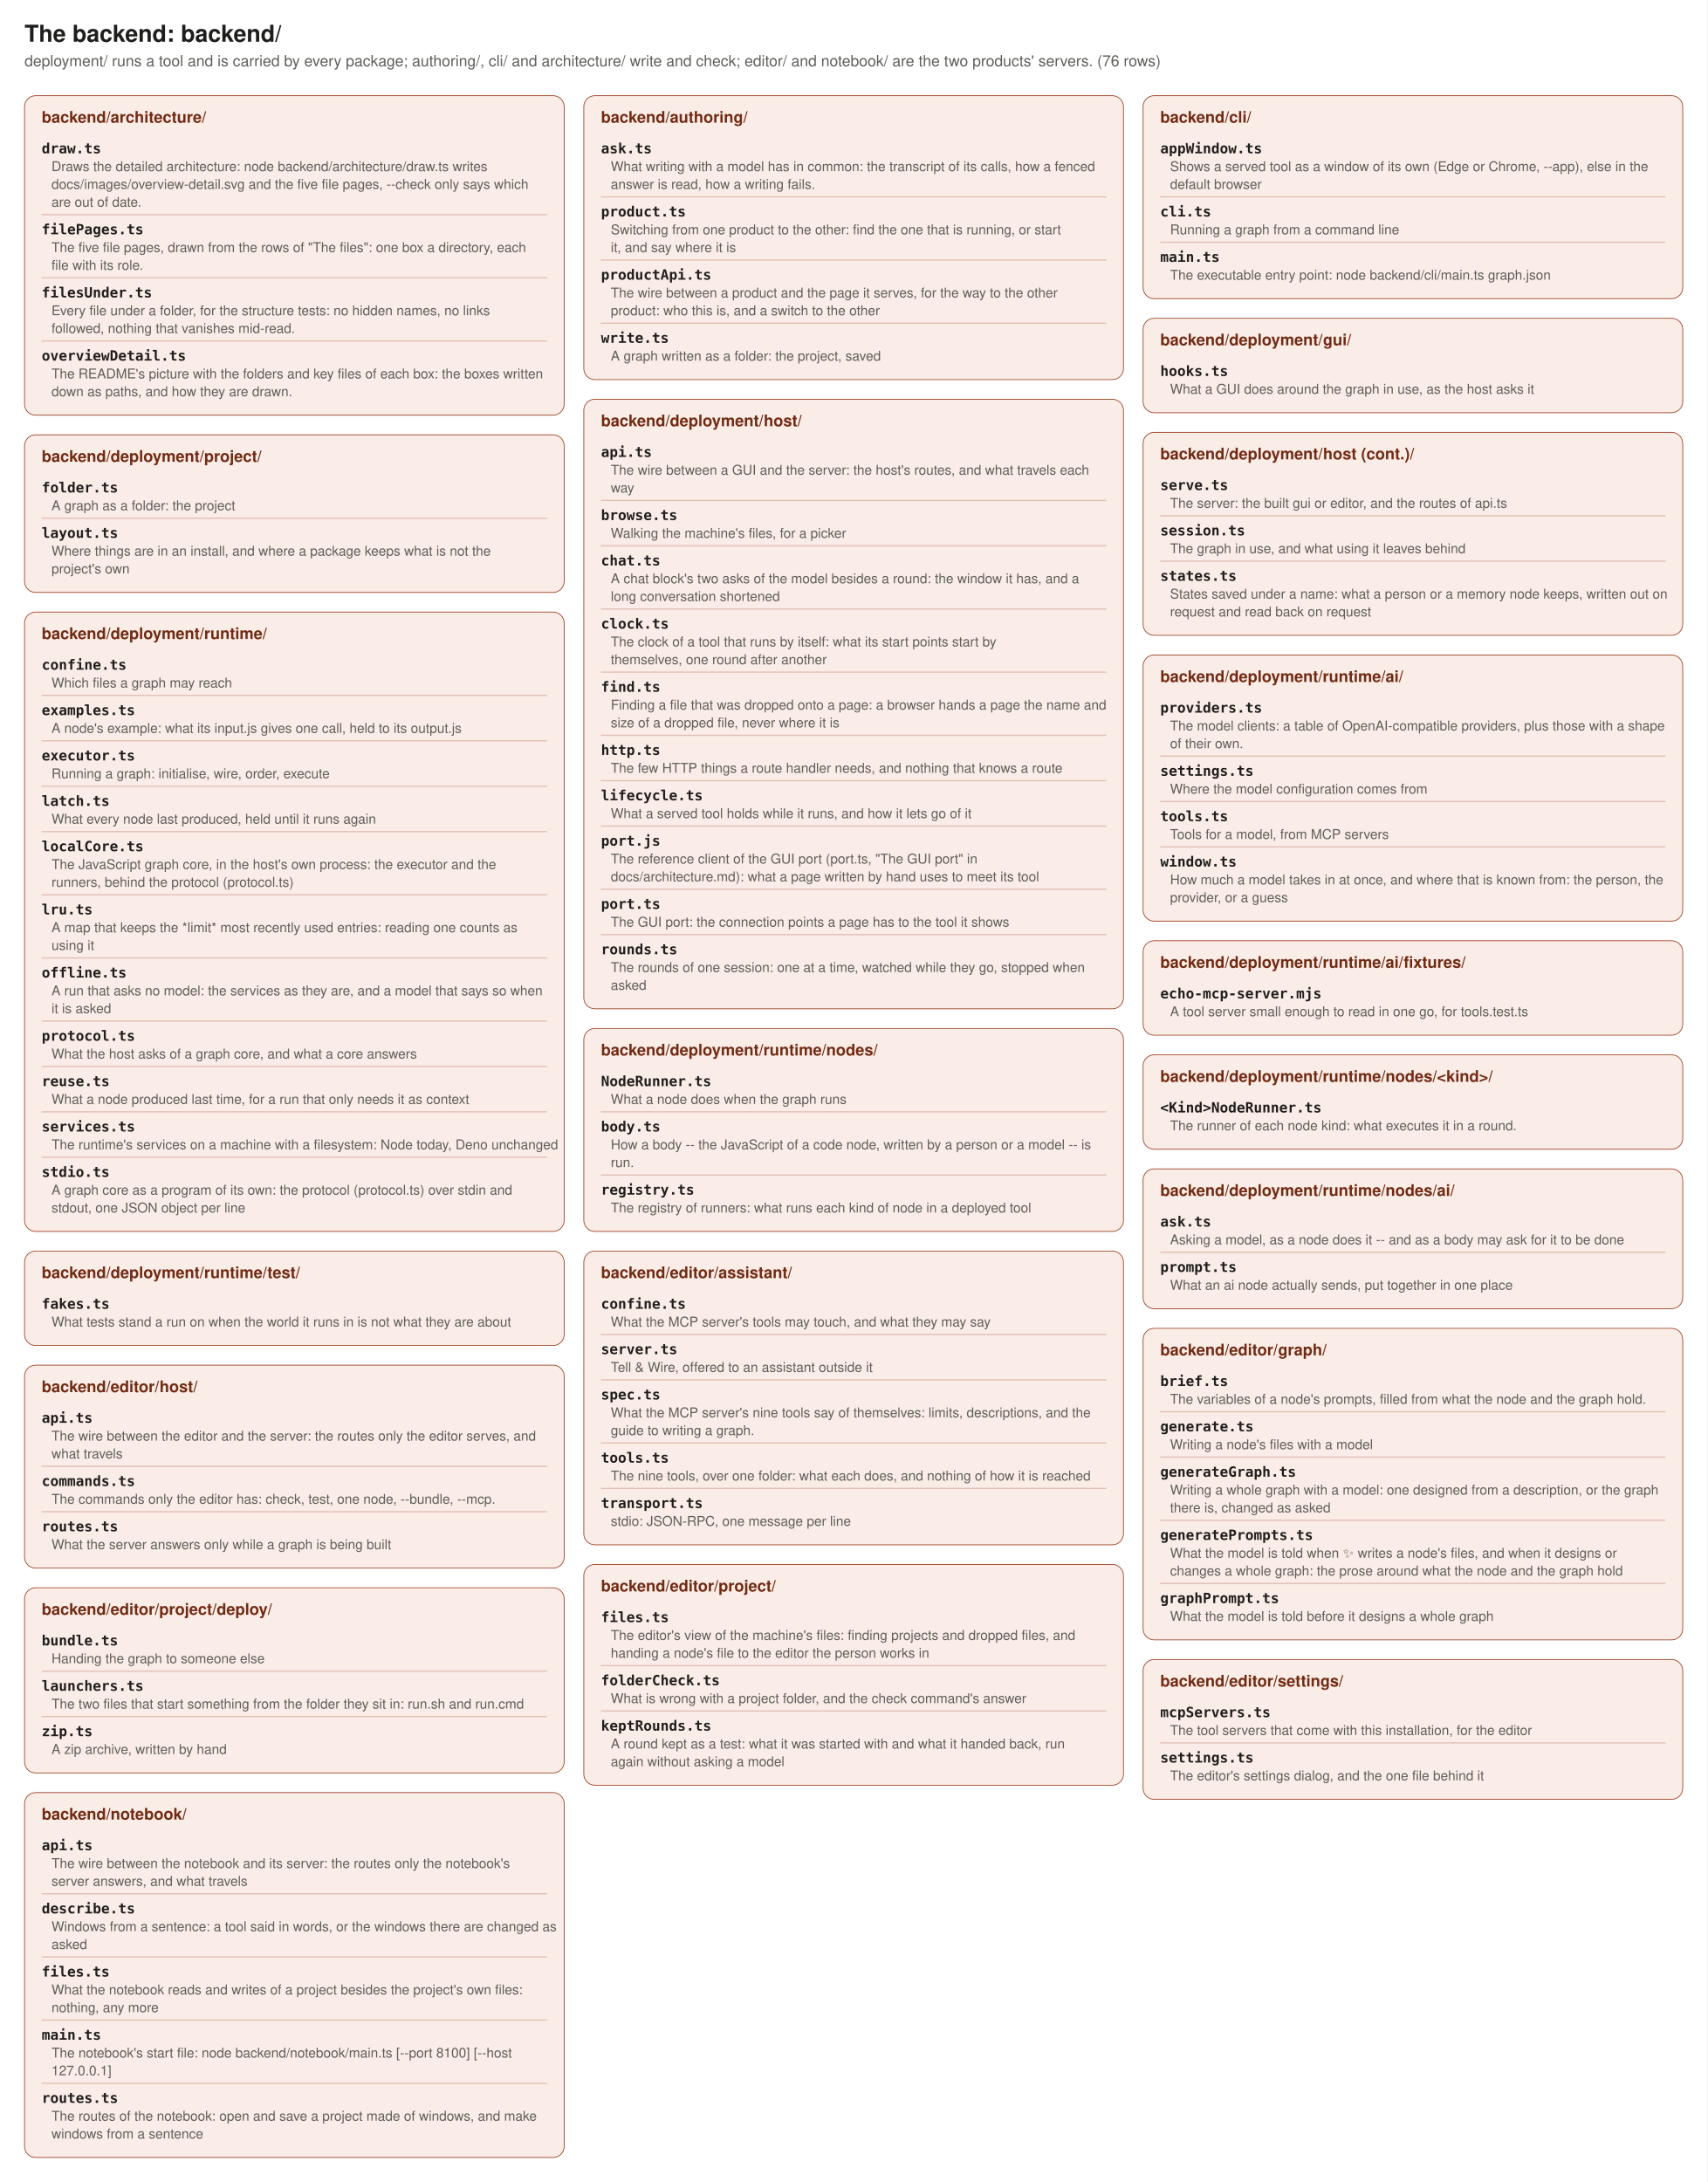
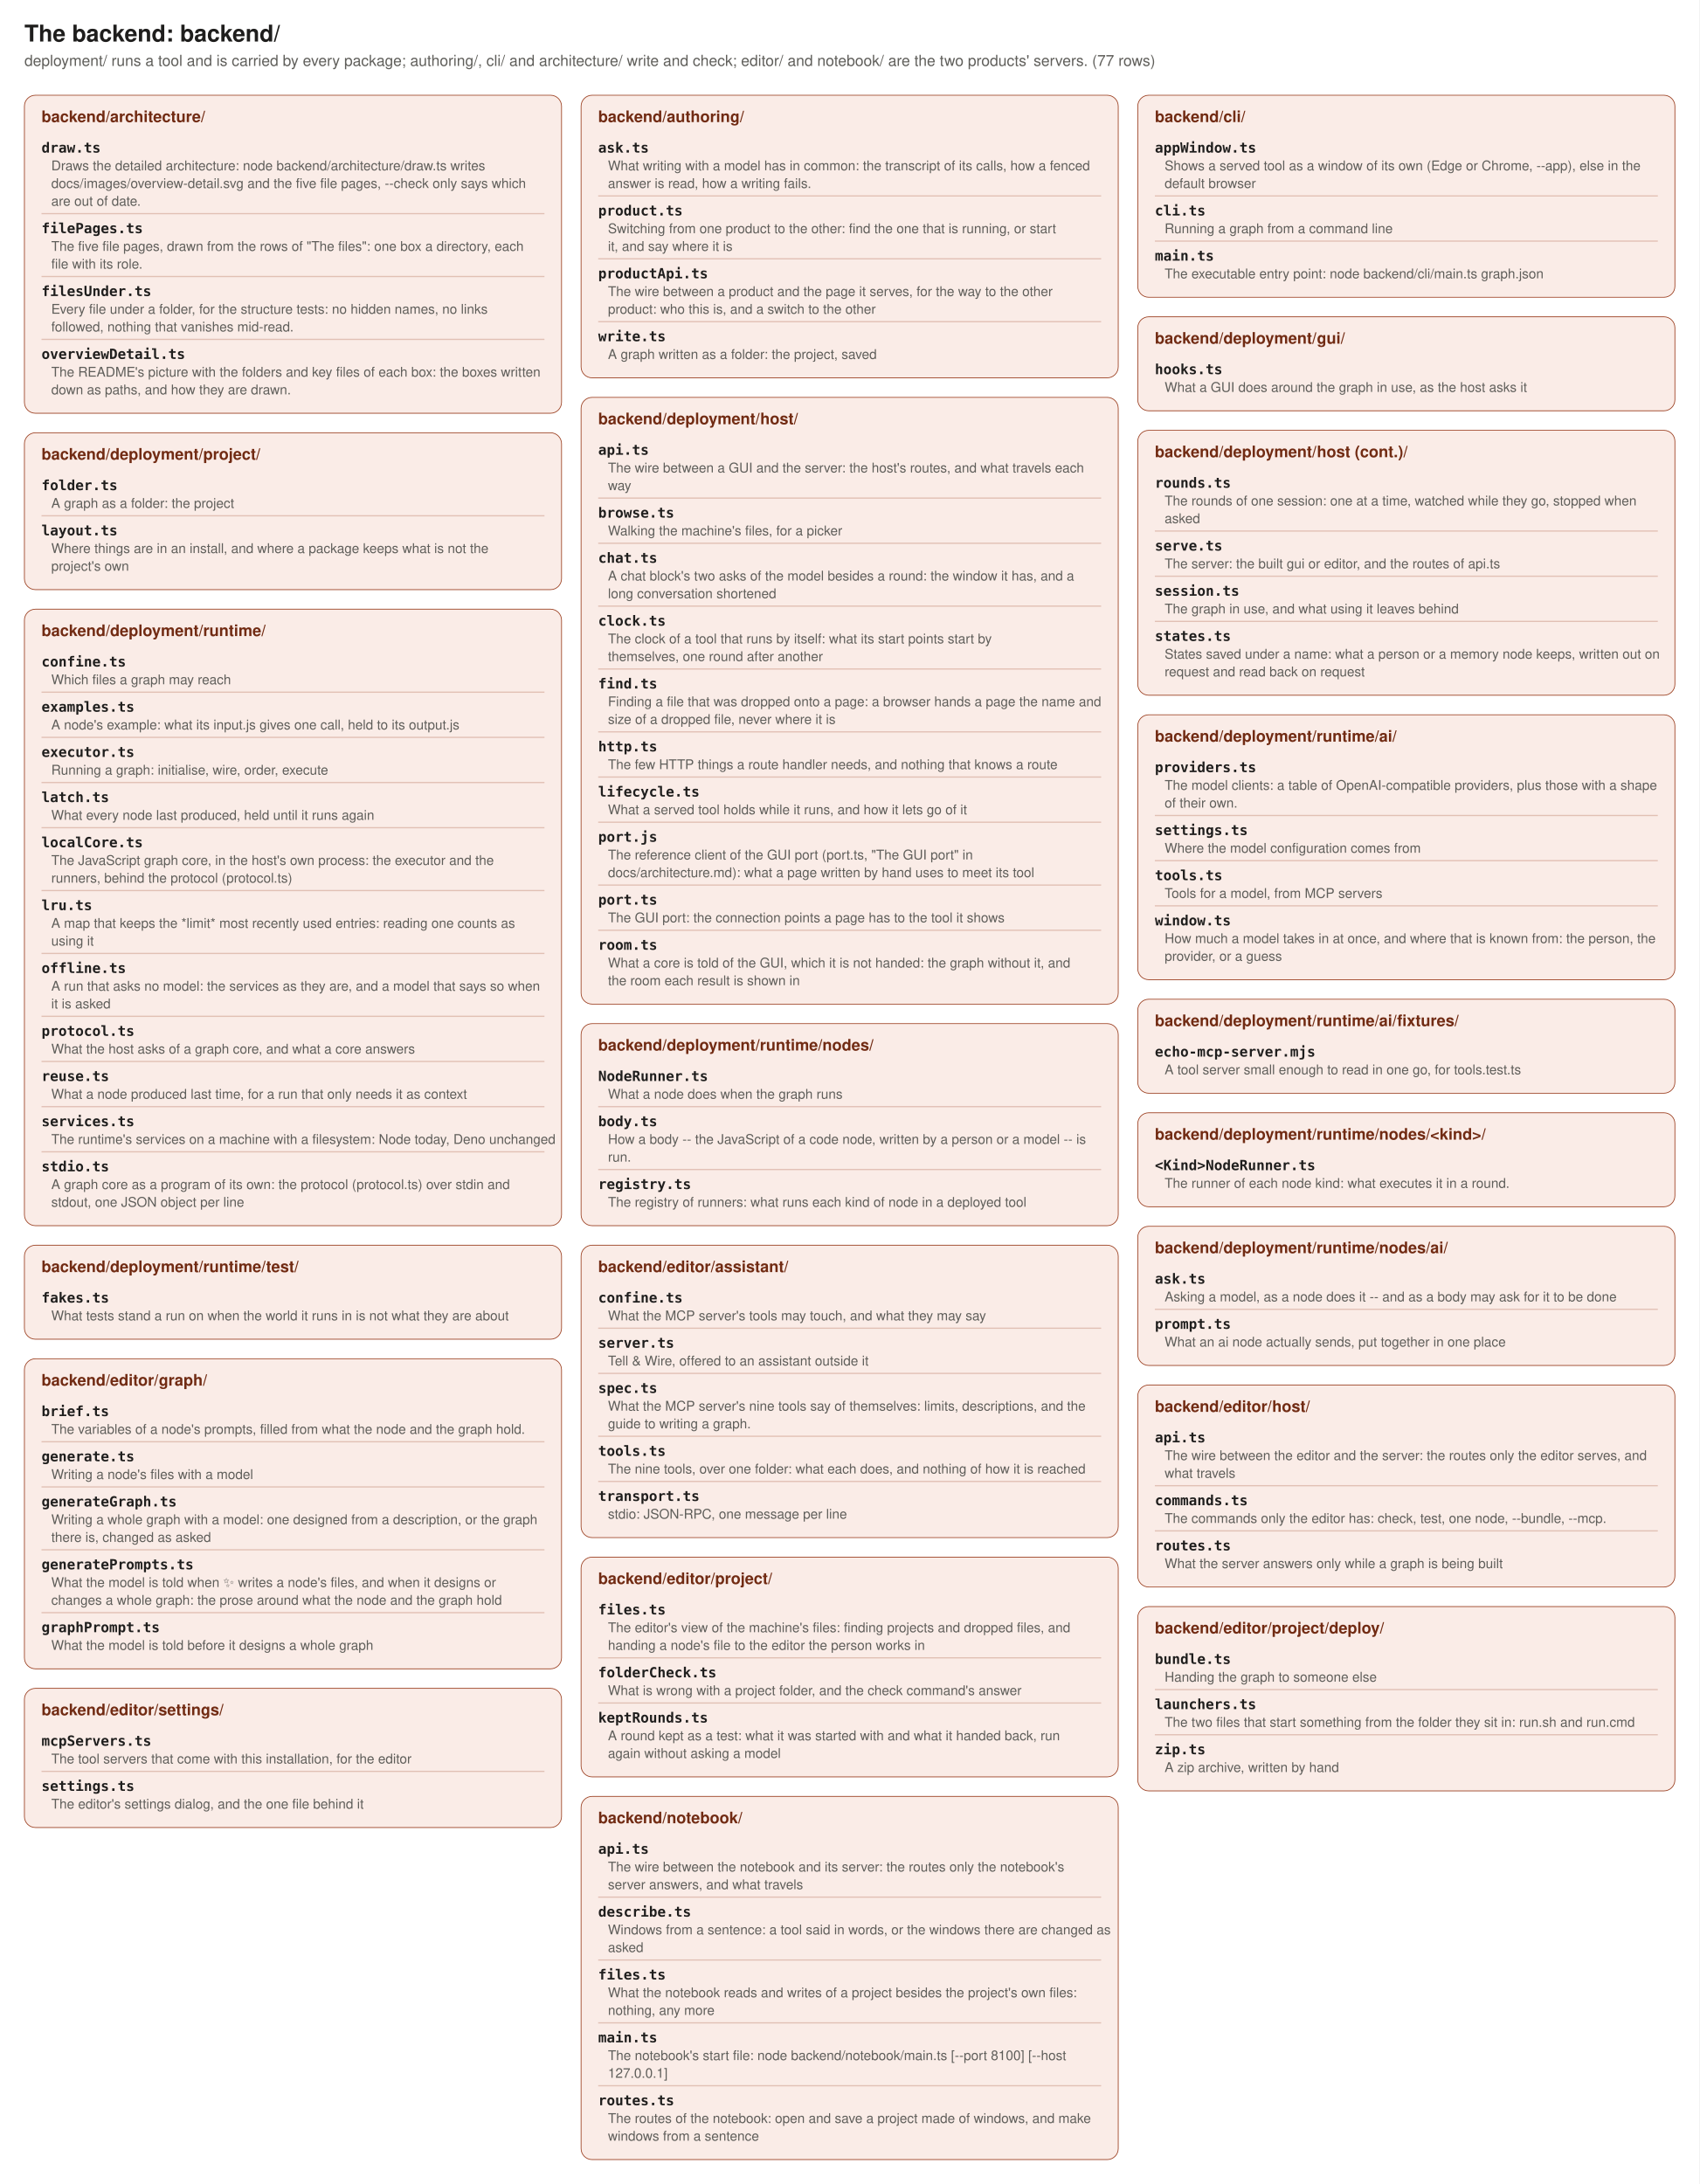
- <svg xmlns="http://www.w3.org/2000/svg" width="1392" viewBox="0 0 1392 1779" role="img">
+ <svg xmlns="http://www.w3.org/2000/svg" width="1392" viewBox="0 0 1392 1789" role="img">
  <style>svg{font-family:Segoe UI,Helvetica,Arial,sans-serif}.bg{fill:#ffffff}.h{font-size:19px;font-weight:600;fill:#1f1e1d}.n{font-size:12.5px;fill:#5f5e5a}.d{font-size:13px;font-weight:600;fill:#712B13}.f{font-family:Consolas,Menlo,monospace;font-size:11.5px;font-weight:600;fill:#1f1e1d}.r{font-size:11px;fill:#5f5e5a}.box{fill:#FAECE7;stroke:#993C1D;stroke-width:.6}.row{stroke:#993C1D;stroke-opacity:.25}@media (prefers-color-scheme:dark){.bg{fill:#1c1c1a}.h,.f{fill:#e8e6dc}.n,.r{fill:#b4b2a9}.d{fill:#F5C4B3}.box{fill:#262624;stroke:#F0997B}.row{stroke:#F0997B}}</style>
-   <rect class="bg" width="1392" height="1779" />
+   <rect class="bg" width="1392" height="1789" />
  <text class="h" x="20" y="34">The backend: backend/</text>
-   <text class="n" x="20" y="54">deployment/ runs a tool and is carried by every package; authoring/, cli/ and architecture/ write and check; editor/ and notebook/ are the two products' servers. (76 rows)</text>
+   <text class="n" x="20" y="54">deployment/ runs a tool and is carried by every package; authoring/, cli/ and architecture/ write and check; editor/ and notebook/ are the two products' servers. (77 rows)</text>
  <g>
    <rect class="box" x="20" y="78" width="440" height="260.5" rx="9" />
    <text class="d" x="34" y="100">backend/architecture/</text>
    <text class="f" x="34" y="125">draw.ts</text>
    <text class="r" x="42" y="139.5">Draws the detailed architecture: node backend/architecture/draw.ts writes</text>
    <text class="r" x="42" y="154">docs/images/overview-detail.svg and the five file pages, --check only says which</text>
    <text class="r" x="42" y="168.5">are out of date.</text>
    <line class="row" x1="34" x2="446" y1="175" y2="175" />
    <text class="f" x="34" y="191">filePages.ts</text>
    <text class="r" x="42" y="205.5">The five file pages, drawn from the rows of "The files": one box a directory, each</text>
    <text class="r" x="42" y="220">file with its role.</text>
    <line class="row" x1="34" x2="446" y1="226.5" y2="226.5" />
    <text class="f" x="34" y="242.5">filesUnder.ts</text>
    <text class="r" x="42" y="257">Every file under a folder, for the structure tests: no hidden names, no links</text>
    <text class="r" x="42" y="271.5">followed, nothing that vanishes mid-read.</text>
    <line class="row" x1="34" x2="446" y1="278" y2="278" />
    <text class="f" x="34" y="294">overviewDetail.ts</text>
    <text class="r" x="42" y="308.5">The README's picture with the folders and key files of each box: the boxes written</text>
    <text class="r" x="42" y="323">down as paths, and how they are drawn.</text>
  </g>
  <g>
    <rect class="box" x="476" y="78" width="440" height="231.5" rx="9" />
    <text class="d" x="490" y="100">backend/authoring/</text>
    <text class="f" x="490" y="125">ask.ts</text>
    <text class="r" x="498" y="139.5">What writing with a model has in common: the transcript of its calls, how a fenced</text>
    <text class="r" x="498" y="154">answer is read, how a writing fails.</text>
    <line class="row" x1="490" x2="902" y1="160.5" y2="160.5" />
    <text class="f" x="490" y="176.5">product.ts</text>
    <text class="r" x="498" y="191">Switching from one product to the other: find the one that is running, or start</text>
    <text class="r" x="498" y="205.5">it, and say where it is</text>
    <line class="row" x1="490" x2="902" y1="212" y2="212" />
    <text class="f" x="490" y="228">productApi.ts</text>
    <text class="r" x="498" y="242.5">The wire between a product and the page it serves, for the way to the other</text>
    <text class="r" x="498" y="257">product: who this is, and a switch to the other</text>
    <line class="row" x1="490" x2="902" y1="263.5" y2="263.5" />
    <text class="f" x="490" y="279.5">write.ts</text>
    <text class="r" x="498" y="294">A graph written as a folder: the project, saved</text>
  </g>
  <g>
    <rect class="box" x="932" y="78" width="440" height="165.5" rx="9" />
    <text class="d" x="946" y="100">backend/cli/</text>
    <text class="f" x="946" y="125">appWindow.ts</text>
    <text class="r" x="954" y="139.5">Shows a served tool as a window of its own (Edge or Chrome, --app), else in the</text>
    <text class="r" x="954" y="154">default browser</text>
    <line class="row" x1="946" x2="1358" y1="160.5" y2="160.5" />
    <text class="f" x="946" y="176.5">cli.ts</text>
    <text class="r" x="954" y="191">Running a graph from a command line</text>
    <line class="row" x1="946" x2="1358" y1="197.5" y2="197.5" />
    <text class="f" x="946" y="213.5">main.ts</text>
    <text class="r" x="954" y="228">The executable entry point: node backend/cli/main.ts graph.json</text>
  </g>
  <g>
    <rect class="box" x="932" y="259.5" width="440" height="77" rx="9" />
    <text class="d" x="946" y="281.5">backend/deployment/gui/</text>
    <text class="f" x="946" y="306.5">hooks.ts</text>
    <text class="r" x="954" y="321">What a GUI does around the graph in use, as the host asks it</text>
  </g>
  <g>
    <rect class="box" x="476" y="325.5" width="440" height="497" rx="9" />
    <text class="d" x="490" y="347.5">backend/deployment/host/</text>
    <text class="f" x="490" y="372.5">api.ts</text>
    <text class="r" x="498" y="387">The wire between a GUI and the server: the host's routes, and what travels each</text>
    <text class="r" x="498" y="401.5">way</text>
    <line class="row" x1="490" x2="902" y1="408" y2="408" />
    <text class="f" x="490" y="424">browse.ts</text>
    <text class="r" x="498" y="438.5">Walking the machine's files, for a picker</text>
    <line class="row" x1="490" x2="902" y1="445" y2="445" />
    <text class="f" x="490" y="461">chat.ts</text>
    <text class="r" x="498" y="475.5">A chat block's two asks of the model besides a round: the window it has, and a</text>
    <text class="r" x="498" y="490">long conversation shortened</text>
    <line class="row" x1="490" x2="902" y1="496.5" y2="496.5" />
    <text class="f" x="490" y="512.5">clock.ts</text>
    <text class="r" x="498" y="527">The clock of a tool that runs by itself: what its start points start by</text>
    <text class="r" x="498" y="541.5">themselves, one round after another</text>
    <line class="row" x1="490" x2="902" y1="548" y2="548" />
    <text class="f" x="490" y="564">find.ts</text>
    <text class="r" x="498" y="578.5">Finding a file that was dropped onto a page: a browser hands a page the name and</text>
    <text class="r" x="498" y="593">size of a dropped file, never where it is</text>
    <line class="row" x1="490" x2="902" y1="599.5" y2="599.5" />
    <text class="f" x="490" y="615.5">http.ts</text>
    <text class="r" x="498" y="630">The few HTTP things a route handler needs, and nothing that knows a route</text>
    <line class="row" x1="490" x2="902" y1="636.5" y2="636.5" />
    <text class="f" x="490" y="652.5">lifecycle.ts</text>
    <text class="r" x="498" y="667">What a served tool holds while it runs, and how it lets go of it</text>
    <line class="row" x1="490" x2="902" y1="673.5" y2="673.5" />
    <text class="f" x="490" y="689.5">port.js</text>
    <text class="r" x="498" y="704">The reference client of the GUI port (port.ts, "The GUI port" in</text>
    <text class="r" x="498" y="718.5">docs/architecture.md): what a page written by hand uses to meet its tool</text>
    <line class="row" x1="490" x2="902" y1="725" y2="725" />
    <text class="f" x="490" y="741">port.ts</text>
    <text class="r" x="498" y="755.5">The GUI port: the connection points a page has to the tool it shows</text>
    <line class="row" x1="490" x2="902" y1="762" y2="762" />
-     <text class="f" x="490" y="778">rounds.ts</text>
-     <text class="r" x="498" y="792.5">The rounds of one session: one at a time, watched while they go, stopped when</text>
-     <text class="r" x="498" y="807">asked</text>
-   </g>
-   <g>
-     <rect class="box" x="932" y="352.5" width="440" height="165.5" rx="9" />
+     <text class="f" x="490" y="778">room.ts</text>
+     <text class="r" x="498" y="792.5">What a core is told of the GUI, which it is not handed: the graph without it, and</text>
+     <text class="r" x="498" y="807">the room each result is shown in</text>
+   </g>
+   <g>
+     <rect class="box" x="932" y="352.5" width="440" height="217" rx="9" />
    <text class="d" x="946" y="374.5">backend/deployment/host (cont.)/</text>
-     <text class="f" x="946" y="399.5">serve.ts</text>
-     <text class="r" x="954" y="414">The server: the built gui or editor, and the routes of api.ts</text>
-     <line class="row" x1="946" x2="1358" y1="420.5" y2="420.5" />
-     <text class="f" x="946" y="436.5">session.ts</text>
-     <text class="r" x="954" y="451">The graph in use, and what using it leaves behind</text>
-     <line class="row" x1="946" x2="1358" y1="457.5" y2="457.5" />
-     <text class="f" x="946" y="473.5">states.ts</text>
-     <text class="r" x="954" y="488">States saved under a name: what a person or a memory node keeps, written out on</text>
-     <text class="r" x="954" y="502.5">request and read back on request</text>
+     <text class="f" x="946" y="399.5">rounds.ts</text>
+     <text class="r" x="954" y="414">The rounds of one session: one at a time, watched while they go, stopped when</text>
+     <text class="r" x="954" y="428.5">asked</text>
+     <line class="row" x1="946" x2="1358" y1="435" y2="435" />
+     <text class="f" x="946" y="451">serve.ts</text>
+     <text class="r" x="954" y="465.5">The server: the built gui or editor, and the routes of api.ts</text>
+     <line class="row" x1="946" x2="1358" y1="472" y2="472" />
+     <text class="f" x="946" y="488">session.ts</text>
+     <text class="r" x="954" y="502.5">The graph in use, and what using it leaves behind</text>
+     <line class="row" x1="946" x2="1358" y1="509" y2="509" />
+     <text class="f" x="946" y="525">states.ts</text>
+     <text class="r" x="954" y="539.5">States saved under a name: what a person or a memory node keeps, written out on</text>
+     <text class="r" x="954" y="554">request and read back on request</text>
  </g>
  <g>
    <rect class="box" x="20" y="354.5" width="440" height="128.5" rx="9" />
    <text class="d" x="34" y="376.5">backend/deployment/project/</text>
    <text class="f" x="34" y="401.5">folder.ts</text>
    <text class="r" x="42" y="416">A graph as a folder: the project</text>
    <line class="row" x1="34" x2="446" y1="422.5" y2="422.5" />
    <text class="f" x="34" y="438.5">layout.ts</text>
    <text class="r" x="42" y="453">Where things are in an install, and where a package keeps what is not the</text>
    <text class="r" x="42" y="467.5">project's own</text>
  </g>
  <g>
    <rect class="box" x="20" y="499" width="440" height="505" rx="9" />
    <text class="d" x="34" y="521">backend/deployment/runtime/</text>
    <text class="f" x="34" y="546">confine.ts</text>
    <text class="r" x="42" y="560.5">Which files a graph may reach</text>
    <line class="row" x1="34" x2="446" y1="567" y2="567" />
    <text class="f" x="34" y="583">examples.ts</text>
    <text class="r" x="42" y="597.5">A node's example: what its input.js gives one call, held to its output.js</text>
    <line class="row" x1="34" x2="446" y1="604" y2="604" />
    <text class="f" x="34" y="620">executor.ts</text>
    <text class="r" x="42" y="634.5">Running a graph: initialise, wire, order, execute</text>
    <line class="row" x1="34" x2="446" y1="641" y2="641" />
    <text class="f" x="34" y="657">latch.ts</text>
    <text class="r" x="42" y="671.5">What every node last produced, held until it runs again</text>
    <line class="row" x1="34" x2="446" y1="678" y2="678" />
    <text class="f" x="34" y="694">localCore.ts</text>
    <text class="r" x="42" y="708.5">The JavaScript graph core, in the host's own process: the executor and the</text>
    <text class="r" x="42" y="723">runners, behind the protocol (protocol.ts)</text>
    <line class="row" x1="34" x2="446" y1="729.5" y2="729.5" />
    <text class="f" x="34" y="745.5">lru.ts</text>
    <text class="r" x="42" y="760">A map that keeps the *limit* most recently used entries: reading one counts as</text>
    <text class="r" x="42" y="774.5">using it</text>
    <line class="row" x1="34" x2="446" y1="781" y2="781" />
    <text class="f" x="34" y="797">offline.ts</text>
    <text class="r" x="42" y="811.5">A run that asks no model: the services as they are, and a model that says so when</text>
    <text class="r" x="42" y="826">it is asked</text>
    <line class="row" x1="34" x2="446" y1="832.5" y2="832.5" />
    <text class="f" x="34" y="848.5">protocol.ts</text>
    <text class="r" x="42" y="863">What the host asks of a graph core, and what a core answers</text>
    <line class="row" x1="34" x2="446" y1="869.5" y2="869.5" />
    <text class="f" x="34" y="885.5">reuse.ts</text>
    <text class="r" x="42" y="900">What a node produced last time, for a run that only needs it as context</text>
    <line class="row" x1="34" x2="446" y1="906.5" y2="906.5" />
    <text class="f" x="34" y="922.5">services.ts</text>
    <text class="r" x="42" y="937">The runtime's services on a machine with a filesystem: Node today, Deno unchanged</text>
    <line class="row" x1="34" x2="446" y1="943.5" y2="943.5" />
    <text class="f" x="34" y="959.5">stdio.ts</text>
    <text class="r" x="42" y="974">A graph core as a program of its own: the protocol (protocol.ts) over stdin and</text>
    <text class="r" x="42" y="988.5">stdout, one JSON object per line</text>
  </g>
  <g>
-     <rect class="box" x="932" y="534" width="440" height="217" rx="9" />
-     <text class="d" x="946" y="556">backend/deployment/runtime/ai/</text>
-     <text class="f" x="946" y="581">providers.ts</text>
-     <text class="r" x="954" y="595.5">The model clients: a table of OpenAI-compatible providers, plus those with a shape</text>
-     <text class="r" x="954" y="610">of their own.</text>
-     <line class="row" x1="946" x2="1358" y1="616.5" y2="616.5" />
-     <text class="f" x="946" y="632.5">settings.ts</text>
-     <text class="r" x="954" y="647">Where the model configuration comes from</text>
-     <line class="row" x1="946" x2="1358" y1="653.5" y2="653.5" />
-     <text class="f" x="946" y="669.5">tools.ts</text>
-     <text class="r" x="954" y="684">Tools for a model, from MCP servers</text>
-     <line class="row" x1="946" x2="1358" y1="690.5" y2="690.5" />
-     <text class="f" x="946" y="706.5">window.ts</text>
-     <text class="r" x="954" y="721">How much a model takes in at once, and where that is known from: the person, the</text>
-     <text class="r" x="954" y="735.5">provider, or a guess</text>
-   </g>
-   <g>
-     <rect class="box" x="932" y="767" width="440" height="77" rx="9" />
-     <text class="d" x="946" y="789">backend/deployment/runtime/ai/fixtures/</text>
-     <text class="f" x="946" y="814">echo-mcp-server.mjs</text>
-     <text class="r" x="954" y="828.5">A tool server small enough to read in one go, for tools.test.ts</text>
+     <rect class="box" x="932" y="585.5" width="440" height="217" rx="9" />
+     <text class="d" x="946" y="607.5">backend/deployment/runtime/ai/</text>
+     <text class="f" x="946" y="632.5">providers.ts</text>
+     <text class="r" x="954" y="647">The model clients: a table of OpenAI-compatible providers, plus those with a shape</text>
+     <text class="r" x="954" y="661.5">of their own.</text>
+     <line class="row" x1="946" x2="1358" y1="668" y2="668" />
+     <text class="f" x="946" y="684">settings.ts</text>
+     <text class="r" x="954" y="698.5">Where the model configuration comes from</text>
+     <line class="row" x1="946" x2="1358" y1="705" y2="705" />
+     <text class="f" x="946" y="721">tools.ts</text>
+     <text class="r" x="954" y="735.5">Tools for a model, from MCP servers</text>
+     <line class="row" x1="946" x2="1358" y1="742" y2="742" />
+     <text class="f" x="946" y="758">window.ts</text>
+     <text class="r" x="954" y="772.5">How much a model takes in at once, and where that is known from: the person, the</text>
+     <text class="r" x="954" y="787">provider, or a guess</text>
+   </g>
+   <g>
+     <rect class="box" x="932" y="818.5" width="440" height="77" rx="9" />
+     <text class="d" x="946" y="840.5">backend/deployment/runtime/ai/fixtures/</text>
+     <text class="f" x="946" y="865.5">echo-mcp-server.mjs</text>
+     <text class="r" x="954" y="880">A tool server small enough to read in one go, for tools.test.ts</text>
  </g>
  <g>
    <rect class="box" x="476" y="838.5" width="440" height="165.5" rx="9" />
    <text class="d" x="490" y="860.5">backend/deployment/runtime/nodes/</text>
    <text class="f" x="490" y="885.5">NodeRunner.ts</text>
    <text class="r" x="498" y="900">What a node does when the graph runs</text>
    <line class="row" x1="490" x2="902" y1="906.5" y2="906.5" />
    <text class="f" x="490" y="922.5">body.ts</text>
    <text class="r" x="498" y="937">How a body -- the JavaScript of a code node, written by a person or a model -- is</text>
    <text class="r" x="498" y="951.5">run.</text>
    <line class="row" x1="490" x2="902" y1="958" y2="958" />
    <text class="f" x="490" y="974">registry.ts</text>
    <text class="r" x="498" y="988.5">The registry of runners: what runs each kind of node in a deployed tool</text>
  </g>
  <g>
-     <rect class="box" x="932" y="860" width="440" height="77" rx="9" />
-     <text class="d" x="946" y="882">backend/deployment/runtime/nodes/&lt;kind&gt;/</text>
-     <text class="f" x="946" y="907">&lt;Kind&gt;NodeRunner.ts</text>
-     <text class="r" x="954" y="921.5">The runner of each node kind: what executes it in a round.</text>
-   </g>
-   <g>
-     <rect class="box" x="932" y="953" width="440" height="114" rx="9" />
-     <text class="d" x="946" y="975">backend/deployment/runtime/nodes/ai/</text>
-     <text class="f" x="946" y="1000">ask.ts</text>
-     <text class="r" x="954" y="1014.5">Asking a model, as a node does it -- and as a body may ask for it to be done</text>
-     <line class="row" x1="946" x2="1358" y1="1021" y2="1021" />
-     <text class="f" x="946" y="1037">prompt.ts</text>
-     <text class="r" x="954" y="1051.5">What an ai node actually sends, put together in one place</text>
+     <rect class="box" x="932" y="911.5" width="440" height="77" rx="9" />
+     <text class="d" x="946" y="933.5">backend/deployment/runtime/nodes/&lt;kind&gt;/</text>
+     <text class="f" x="946" y="958.5">&lt;Kind&gt;NodeRunner.ts</text>
+     <text class="r" x="954" y="973">The runner of each node kind: what executes it in a round.</text>
+   </g>
+   <g>
+     <rect class="box" x="932" y="1004.5" width="440" height="114" rx="9" />
+     <text class="d" x="946" y="1026.5">backend/deployment/runtime/nodes/ai/</text>
+     <text class="f" x="946" y="1051.5">ask.ts</text>
+     <text class="r" x="954" y="1066">Asking a model, as a node does it -- and as a body may ask for it to be done</text>
+     <line class="row" x1="946" x2="1358" y1="1072.5" y2="1072.5" />
+     <text class="f" x="946" y="1088.5">prompt.ts</text>
+     <text class="r" x="954" y="1103">What an ai node actually sends, put together in one place</text>
  </g>
  <g>
    <rect class="box" x="20" y="1020" width="440" height="77" rx="9" />
    <text class="d" x="34" y="1042">backend/deployment/runtime/test/</text>
    <text class="f" x="34" y="1067">fakes.ts</text>
    <text class="r" x="42" y="1081.5">What tests stand a run on when the world it runs in is not what they are about</text>
  </g>
  <g>
    <rect class="box" x="476" y="1020" width="440" height="239.5" rx="9" />
    <text class="d" x="490" y="1042">backend/editor/assistant/</text>
    <text class="f" x="490" y="1067">confine.ts</text>
    <text class="r" x="498" y="1081.5">What the MCP server's tools may touch, and what they may say</text>
    <line class="row" x1="490" x2="902" y1="1088" y2="1088" />
    <text class="f" x="490" y="1104">server.ts</text>
    <text class="r" x="498" y="1118.5">Tell &amp; Wire, offered to an assistant outside it</text>
    <line class="row" x1="490" x2="902" y1="1125" y2="1125" />
    <text class="f" x="490" y="1141">spec.ts</text>
    <text class="r" x="498" y="1155.5">What the MCP server's nine tools say of themselves: limits, descriptions, and the</text>
    <text class="r" x="498" y="1170">guide to writing a graph.</text>
    <line class="row" x1="490" x2="902" y1="1176.5" y2="1176.5" />
    <text class="f" x="490" y="1192.5">tools.ts</text>
    <text class="r" x="498" y="1207">The nine tools, over one folder: what each does, and nothing of how it is reached</text>
    <line class="row" x1="490" x2="902" y1="1213.5" y2="1213.5" />
    <text class="f" x="490" y="1229.5">transport.ts</text>
    <text class="r" x="498" y="1244">stdio: JSON-RPC, one message per line</text>
  </g>
  <g>
-     <rect class="box" x="932" y="1083" width="440" height="254" rx="9" />
-     <text class="d" x="946" y="1105">backend/editor/graph/</text>
-     <text class="f" x="946" y="1130">brief.ts</text>
-     <text class="r" x="954" y="1144.5">The variables of a node's prompts, filled from what the node and the graph hold.</text>
-     <line class="row" x1="946" x2="1358" y1="1151" y2="1151" />
-     <text class="f" x="946" y="1167">generate.ts</text>
-     <text class="r" x="954" y="1181.5">Writing a node's files with a model</text>
-     <line class="row" x1="946" x2="1358" y1="1188" y2="1188" />
-     <text class="f" x="946" y="1204">generateGraph.ts</text>
-     <text class="r" x="954" y="1218.5">Writing a whole graph with a model: one designed from a description, or the graph</text>
-     <text class="r" x="954" y="1233">there is, changed as asked</text>
-     <line class="row" x1="946" x2="1358" y1="1239.5" y2="1239.5" />
-     <text class="f" x="946" y="1255.5">generatePrompts.ts</text>
-     <text class="r" x="954" y="1270">What the model is told when ✨ writes a node's files, and when it designs or</text>
-     <text class="r" x="954" y="1284.5">changes a whole graph: the prose around what the node and the graph hold</text>
-     <line class="row" x1="946" x2="1358" y1="1291" y2="1291" />
-     <text class="f" x="946" y="1307">graphPrompt.ts</text>
-     <text class="r" x="954" y="1321.5">What the model is told before it designs a whole graph</text>
-   </g>
-   <g>
-     <rect class="box" x="20" y="1113" width="440" height="165.5" rx="9" />
-     <text class="d" x="34" y="1135">backend/editor/host/</text>
-     <text class="f" x="34" y="1160">api.ts</text>
-     <text class="r" x="42" y="1174.5">The wire between the editor and the server: the routes only the editor serves, and</text>
-     <text class="r" x="42" y="1189">what travels</text>
-     <line class="row" x1="34" x2="446" y1="1195.5" y2="1195.5" />
-     <text class="f" x="34" y="1211.5">commands.ts</text>
-     <text class="r" x="42" y="1226">The commands only the editor has: check, test, one node, --bundle, --mcp.</text>
-     <line class="row" x1="34" x2="446" y1="1232.5" y2="1232.5" />
-     <text class="f" x="34" y="1248.5">routes.ts</text>
-     <text class="r" x="42" y="1263">What the server answers only while a graph is being built</text>
+     <rect class="box" x="20" y="1113" width="440" height="254" rx="9" />
+     <text class="d" x="34" y="1135">backend/editor/graph/</text>
+     <text class="f" x="34" y="1160">brief.ts</text>
+     <text class="r" x="42" y="1174.5">The variables of a node's prompts, filled from what the node and the graph hold.</text>
+     <line class="row" x1="34" x2="446" y1="1181" y2="1181" />
+     <text class="f" x="34" y="1197">generate.ts</text>
+     <text class="r" x="42" y="1211.5">Writing a node's files with a model</text>
+     <line class="row" x1="34" x2="446" y1="1218" y2="1218" />
+     <text class="f" x="34" y="1234">generateGraph.ts</text>
+     <text class="r" x="42" y="1248.5">Writing a whole graph with a model: one designed from a description, or the graph</text>
+     <text class="r" x="42" y="1263">there is, changed as asked</text>
+     <line class="row" x1="34" x2="446" y1="1269.5" y2="1269.5" />
+     <text class="f" x="34" y="1285.5">generatePrompts.ts</text>
+     <text class="r" x="42" y="1300">What the model is told when ✨ writes a node's files, and when it designs or</text>
+     <text class="r" x="42" y="1314.5">changes a whole graph: the prose around what the node and the graph hold</text>
+     <line class="row" x1="34" x2="446" y1="1321" y2="1321" />
+     <text class="f" x="34" y="1337">graphPrompt.ts</text>
+     <text class="r" x="42" y="1351.5">What the model is told before it designs a whole graph</text>
+   </g>
+   <g>
+     <rect class="box" x="932" y="1134.5" width="440" height="165.5" rx="9" />
+     <text class="d" x="946" y="1156.5">backend/editor/host/</text>
+     <text class="f" x="946" y="1181.5">api.ts</text>
+     <text class="r" x="954" y="1196">The wire between the editor and the server: the routes only the editor serves, and</text>
+     <text class="r" x="954" y="1210.5">what travels</text>
+     <line class="row" x1="946" x2="1358" y1="1217" y2="1217" />
+     <text class="f" x="946" y="1233">commands.ts</text>
+     <text class="r" x="954" y="1247.5">The commands only the editor has: check, test, one node, --bundle, --mcp.</text>
+     <line class="row" x1="946" x2="1358" y1="1254" y2="1254" />
+     <text class="f" x="946" y="1270">routes.ts</text>
+     <text class="r" x="954" y="1284.5">What the server answers only while a graph is being built</text>
  </g>
  <g>
    <rect class="box" x="476" y="1275.5" width="440" height="180" rx="9" />
    <text class="d" x="490" y="1297.5">backend/editor/project/</text>
    <text class="f" x="490" y="1322.5">files.ts</text>
    <text class="r" x="498" y="1337">The editor's view of the machine's files: finding projects and dropped files, and</text>
    <text class="r" x="498" y="1351.5">handing a node's file to the editor the person works in</text>
    <line class="row" x1="490" x2="902" y1="1358" y2="1358" />
    <text class="f" x="490" y="1374">folderCheck.ts</text>
    <text class="r" x="498" y="1388.5">What is wrong with a project folder, and the check command's answer</text>
    <line class="row" x1="490" x2="902" y1="1395" y2="1395" />
    <text class="f" x="490" y="1411">keptRounds.ts</text>
    <text class="r" x="498" y="1425.5">A round kept as a test: what it was started with and what it handed back, run</text>
    <text class="r" x="498" y="1440">again without asking a model</text>
  </g>
  <g>
-     <rect class="box" x="20" y="1294.5" width="440" height="151" rx="9" />
-     <text class="d" x="34" y="1316.5">backend/editor/project/deploy/</text>
-     <text class="f" x="34" y="1341.5">bundle.ts</text>
-     <text class="r" x="42" y="1356">Handing the graph to someone else</text>
-     <line class="row" x1="34" x2="446" y1="1362.5" y2="1362.5" />
-     <text class="f" x="34" y="1378.5">launchers.ts</text>
-     <text class="r" x="42" y="1393">The two files that start something from the folder they sit in: run.sh and run.cmd</text>
-     <line class="row" x1="34" x2="446" y1="1399.5" y2="1399.5" />
-     <text class="f" x="34" y="1415.5">zip.ts</text>
-     <text class="r" x="42" y="1430">A zip archive, written by hand</text>
-   </g>
-   <g>
-     <rect class="box" x="932" y="1353" width="440" height="114" rx="9" />
-     <text class="d" x="946" y="1375">backend/editor/settings/</text>
-     <text class="f" x="946" y="1400">mcpServers.ts</text>
-     <text class="r" x="954" y="1414.5">The tool servers that come with this installation, for the editor</text>
+     <rect class="box" x="932" y="1316" width="440" height="151" rx="9" />
+     <text class="d" x="946" y="1338">backend/editor/project/deploy/</text>
+     <text class="f" x="946" y="1363">bundle.ts</text>
+     <text class="r" x="954" y="1377.5">Handing the graph to someone else</text>
+     <line class="row" x1="946" x2="1358" y1="1384" y2="1384" />
+     <text class="f" x="946" y="1400">launchers.ts</text>
+     <text class="r" x="954" y="1414.5">The two files that start something from the folder they sit in: run.sh and run.cmd</text>
    <line class="row" x1="946" x2="1358" y1="1421" y2="1421" />
-     <text class="f" x="946" y="1437">settings.ts</text>
-     <text class="r" x="954" y="1451.5">The editor's settings dialog, and the one file behind it</text>
-   </g>
-   <g>
-     <rect class="box" x="20" y="1461.5" width="440" height="297.5" rx="9" />
-     <text class="d" x="34" y="1483.5">backend/notebook/</text>
-     <text class="f" x="34" y="1508.5">api.ts</text>
-     <text class="r" x="42" y="1523">The wire between the notebook and its server: the routes only the notebook's</text>
-     <text class="r" x="42" y="1537.5">server answers, and what travels</text>
-     <line class="row" x1="34" x2="446" y1="1544" y2="1544" />
-     <text class="f" x="34" y="1560">describe.ts</text>
-     <text class="r" x="42" y="1574.5">Windows from a sentence: a tool said in words, or the windows there are changed as</text>
-     <text class="r" x="42" y="1589">asked</text>
-     <line class="row" x1="34" x2="446" y1="1595.5" y2="1595.5" />
-     <text class="f" x="34" y="1611.5">files.ts</text>
-     <text class="r" x="42" y="1626">What the notebook reads and writes of a project besides the project's own files:</text>
-     <text class="r" x="42" y="1640.5">nothing, any more</text>
-     <line class="row" x1="34" x2="446" y1="1647" y2="1647" />
-     <text class="f" x="34" y="1663">main.ts</text>
-     <text class="r" x="42" y="1677.5">The notebook's start file: node backend/notebook/main.ts [--port 8100] [--host</text>
-     <text class="r" x="42" y="1692">127.0.0.1]</text>
-     <line class="row" x1="34" x2="446" y1="1698.5" y2="1698.5" />
-     <text class="f" x="34" y="1714.5">routes.ts</text>
-     <text class="r" x="42" y="1729">The routes of the notebook: open and save a project made of windows, and make</text>
-     <text class="r" x="42" y="1743.5">windows from a sentence</text>
+     <text class="f" x="946" y="1437">zip.ts</text>
+     <text class="r" x="954" y="1451.5">A zip archive, written by hand</text>
+   </g>
+   <g>
+     <rect class="box" x="20" y="1383" width="440" height="114" rx="9" />
+     <text class="d" x="34" y="1405">backend/editor/settings/</text>
+     <text class="f" x="34" y="1430">mcpServers.ts</text>
+     <text class="r" x="42" y="1444.5">The tool servers that come with this installation, for the editor</text>
+     <line class="row" x1="34" x2="446" y1="1451" y2="1451" />
+     <text class="f" x="34" y="1467">settings.ts</text>
+     <text class="r" x="42" y="1481.5">The editor's settings dialog, and the one file behind it</text>
+   </g>
+   <g>
+     <rect class="box" x="476" y="1471.5" width="440" height="297.5" rx="9" />
+     <text class="d" x="490" y="1493.5">backend/notebook/</text>
+     <text class="f" x="490" y="1518.5">api.ts</text>
+     <text class="r" x="498" y="1533">The wire between the notebook and its server: the routes only the notebook's</text>
+     <text class="r" x="498" y="1547.5">server answers, and what travels</text>
+     <line class="row" x1="490" x2="902" y1="1554" y2="1554" />
+     <text class="f" x="490" y="1570">describe.ts</text>
+     <text class="r" x="498" y="1584.5">Windows from a sentence: a tool said in words, or the windows there are changed as</text>
+     <text class="r" x="498" y="1599">asked</text>
+     <line class="row" x1="490" x2="902" y1="1605.5" y2="1605.5" />
+     <text class="f" x="490" y="1621.5">files.ts</text>
+     <text class="r" x="498" y="1636">What the notebook reads and writes of a project besides the project's own files:</text>
+     <text class="r" x="498" y="1650.5">nothing, any more</text>
+     <line class="row" x1="490" x2="902" y1="1657" y2="1657" />
+     <text class="f" x="490" y="1673">main.ts</text>
+     <text class="r" x="498" y="1687.5">The notebook's start file: node backend/notebook/main.ts [--port 8100] [--host</text>
+     <text class="r" x="498" y="1702">127.0.0.1]</text>
+     <line class="row" x1="490" x2="902" y1="1708.5" y2="1708.5" />
+     <text class="f" x="490" y="1724.5">routes.ts</text>
+     <text class="r" x="498" y="1739">The routes of the notebook: open and save a project made of windows, and make</text>
+     <text class="r" x="498" y="1753.5">windows from a sentence</text>
  </g>
</svg>
